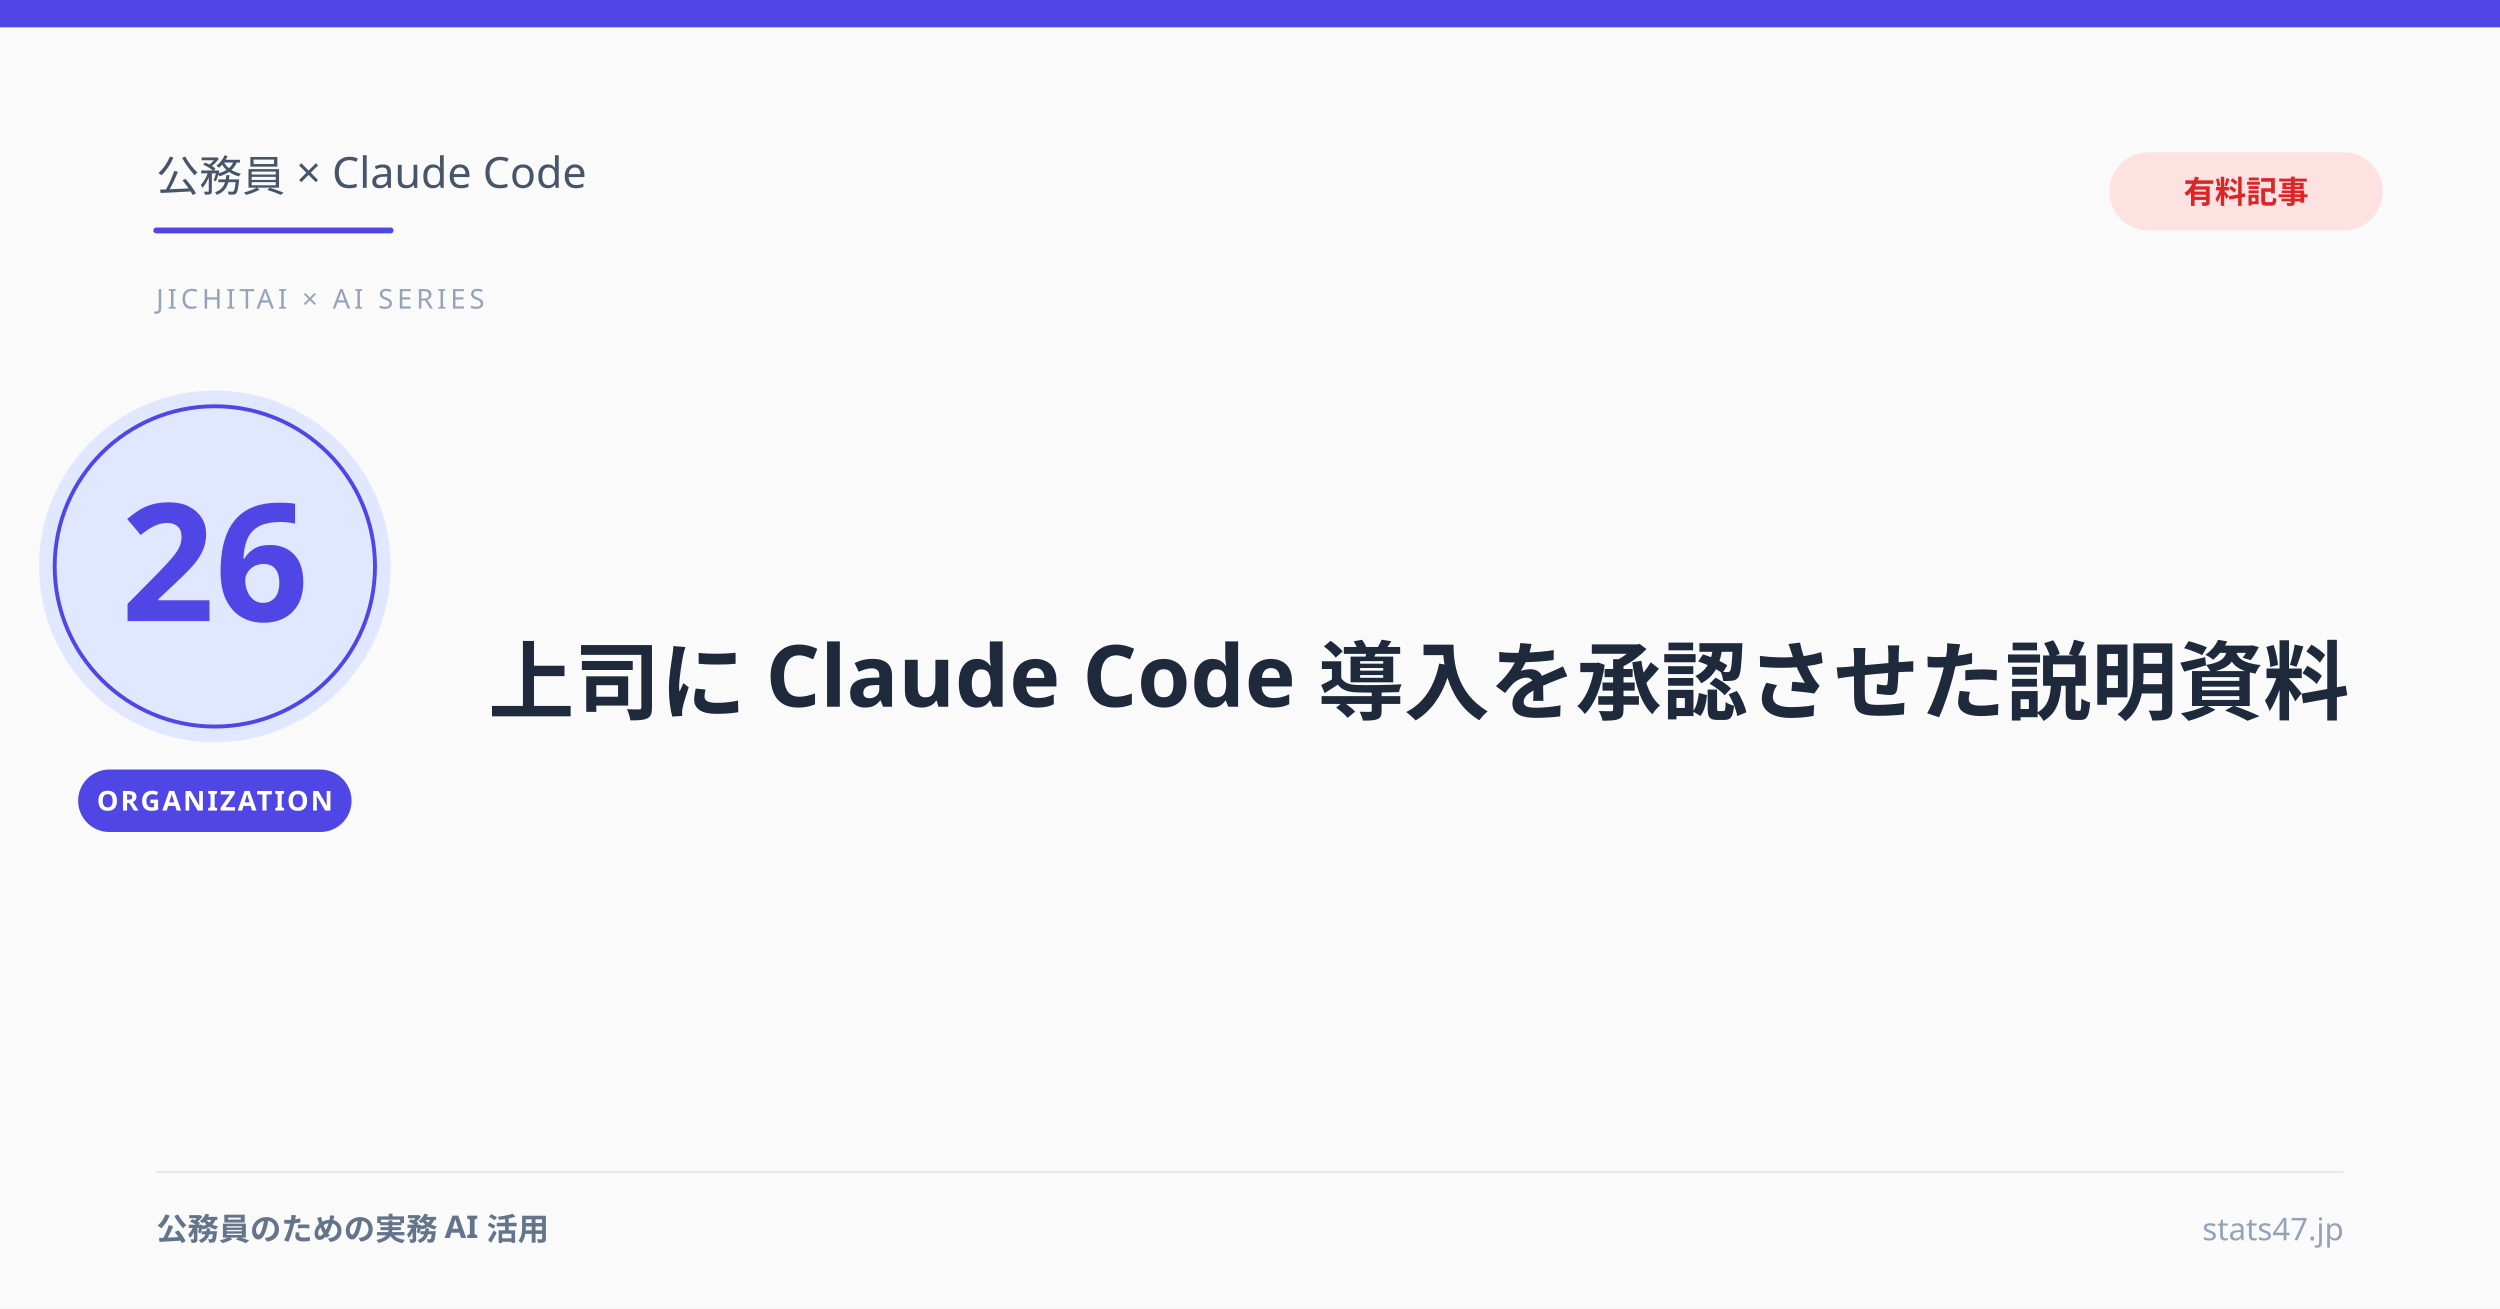
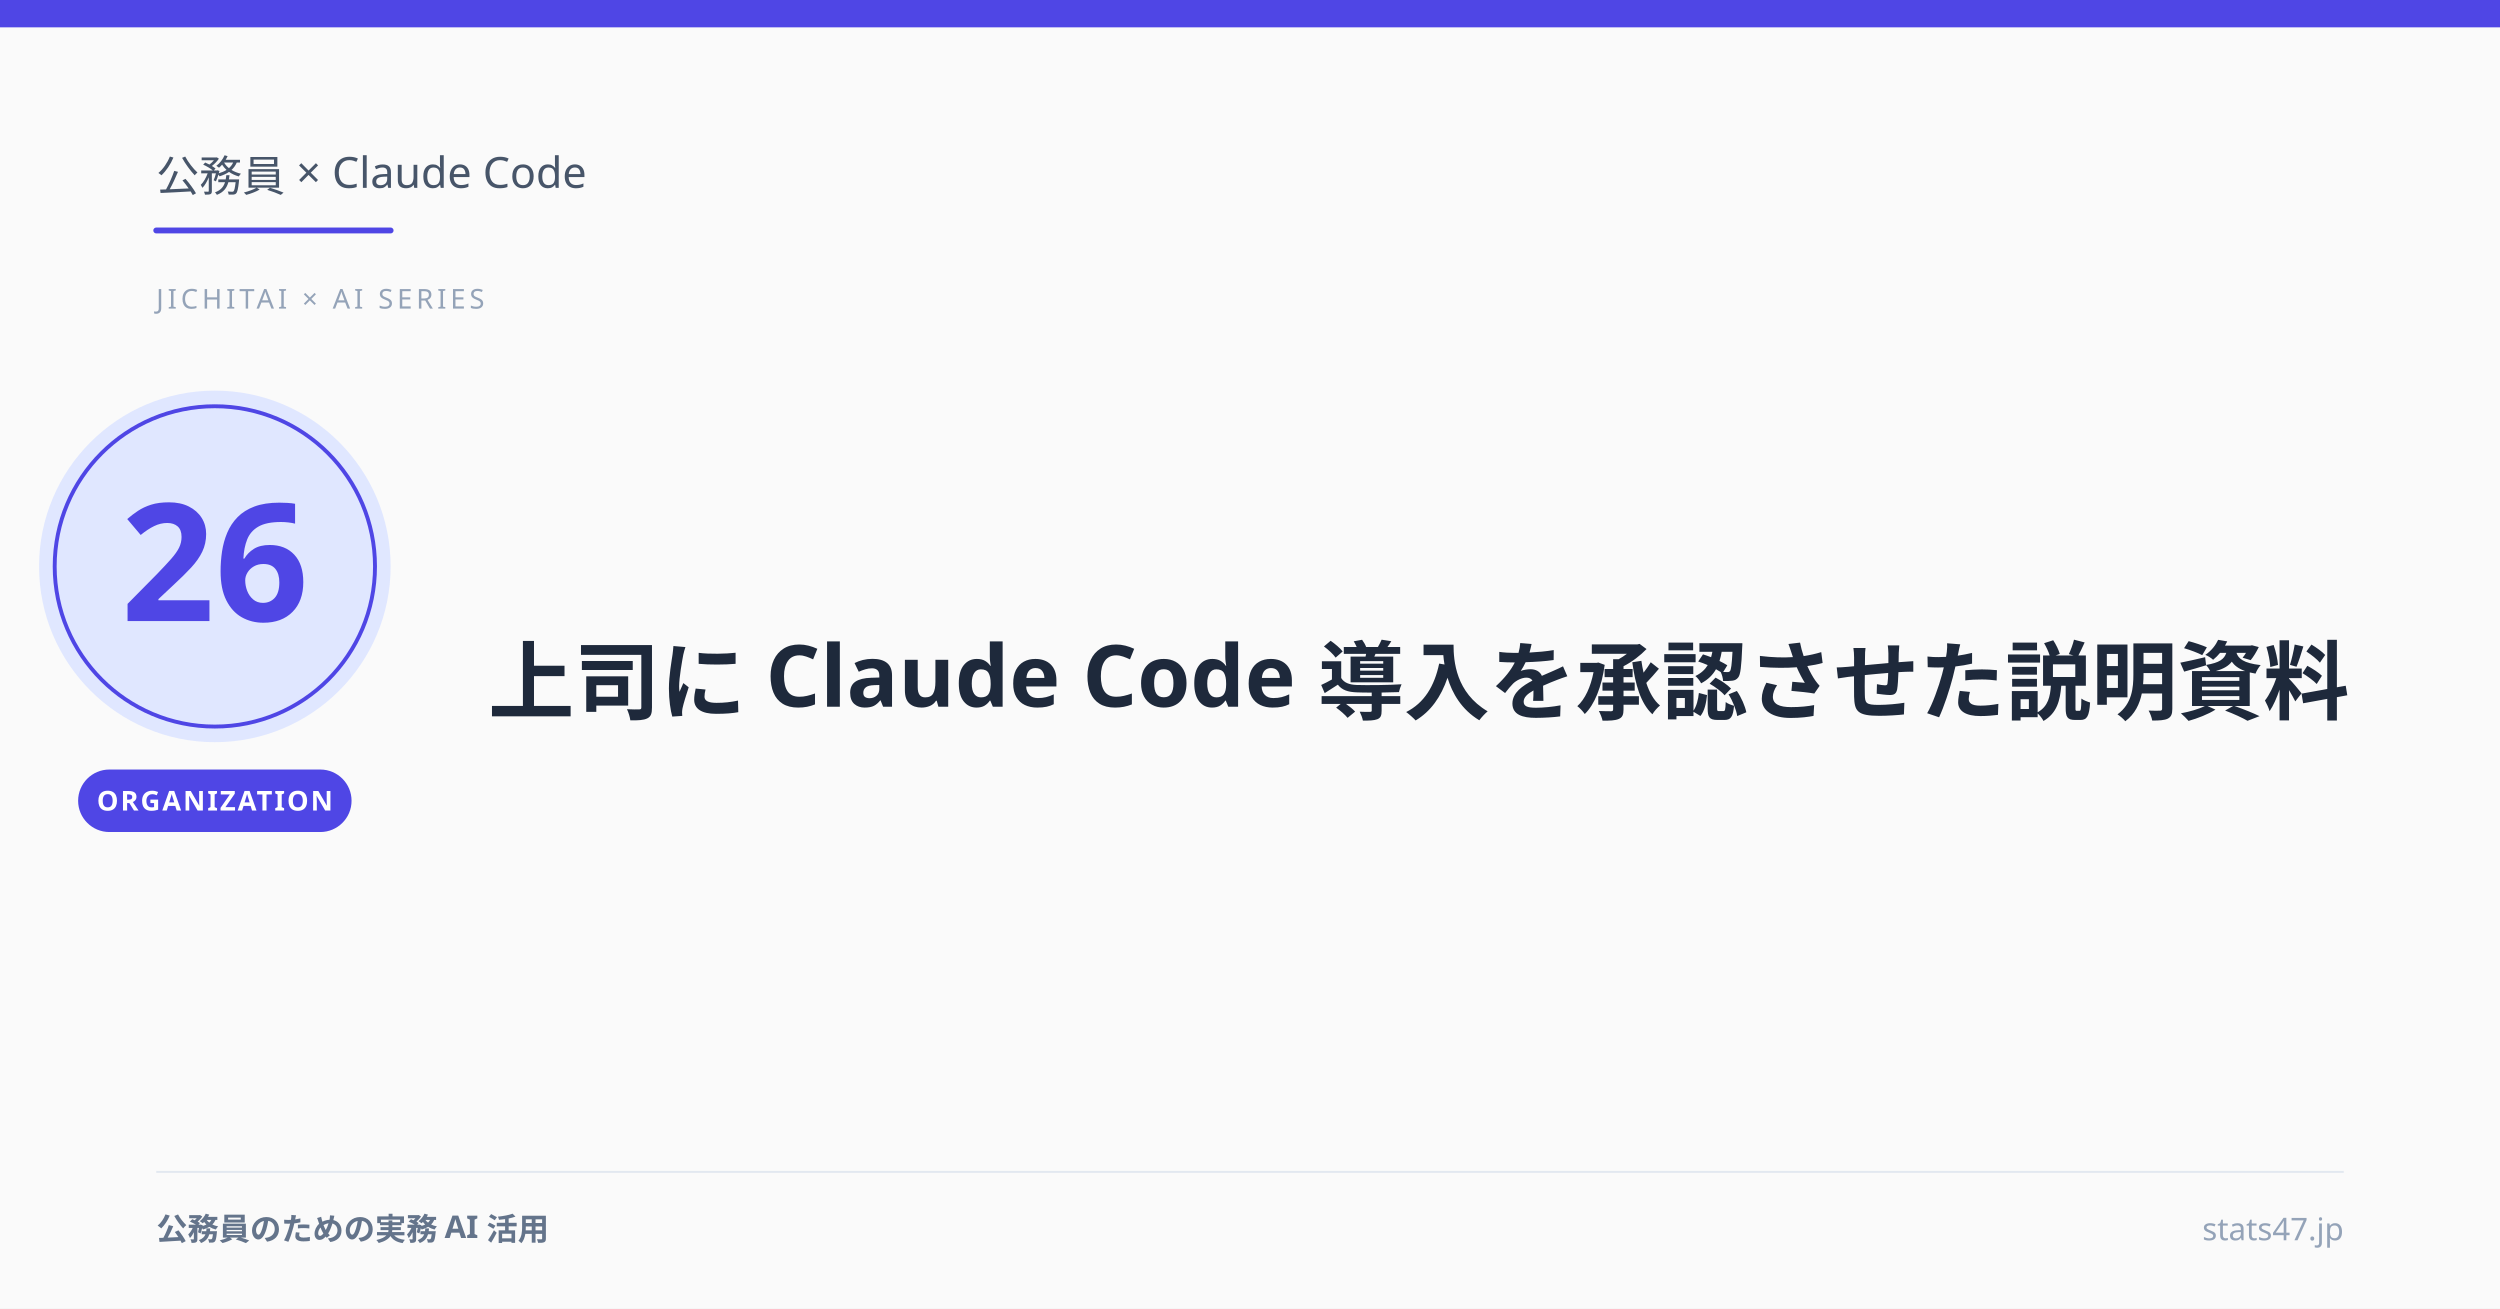
- <svg xmlns="http://www.w3.org/2000/svg" viewBox="0 0 1280 670" width="1280" height="670">
+ <svg xmlns="http://www.w3.org/2000/svg" viewBox="0 0 1280 670">
  <style>
  text { font-family: 'Hiragino Kaku Gothic ProN', 'Yu Gothic', 'Noto Sans JP', sans-serif; }
</style>
  <rect width="1280" height="670" fill="#fafafa" />
  <rect x="0" y="0" width="1280" height="14" fill="#4f46e5" />
  <text x="80" y="98" font-size="22" font-weight="500" fill="#475569">公務員 × Claude Code</text>
  <line x1="80" y1="118" x2="200" y2="118" stroke="#4f46e5" stroke-width="3" stroke-linecap="round" />
  <text x="80" y="158" font-size="14" font-weight="500" fill="#94a3b8" letter-spacing="2">JICHITAI × AI SERIES</text>
  <circle cx="110" cy="290" r="90" fill="#e0e7ff" />
  <circle cx="110" cy="290" r="82" fill="none" stroke="#4f46e5" stroke-width="2" />
  <text x="110" y="318" text-anchor="middle" font-size="84" font-weight="900" fill="#4f46e5">26</text>
  <rect x="40" y="394" width="140" height="32" rx="16" fill="#4f46e5" />
  <text x="110" y="415" text-anchor="middle" font-size="14" font-weight="700" fill="#ffffff" letter-spacing="1">ORGANIZATION</text>
  <text x="250" y="365" font-size="44" font-weight="bold" fill="#1e293b">上司に Claude Code 導入を承認させた説明資料</text>
-   <rect x="1080" y="78" width="140" height="40" rx="20" fill="#fee2e2" />
-   <text x="1150" y="104" text-anchor="middle" font-size="16" font-weight="700" fill="#dc2626">有料記事</text>
  <line x1="80" y1="600" x2="1200" y2="600" stroke="#e2e8f0" stroke-width="1" />
  <text x="80" y="635" font-size="16" font-weight="600" fill="#64748b">公務員のための実務 AI 活用</text>
  <text x="1200" y="635" text-anchor="end" font-size="16" font-weight="500" fill="#94a3b8">stats47.jp</text>
</svg>
